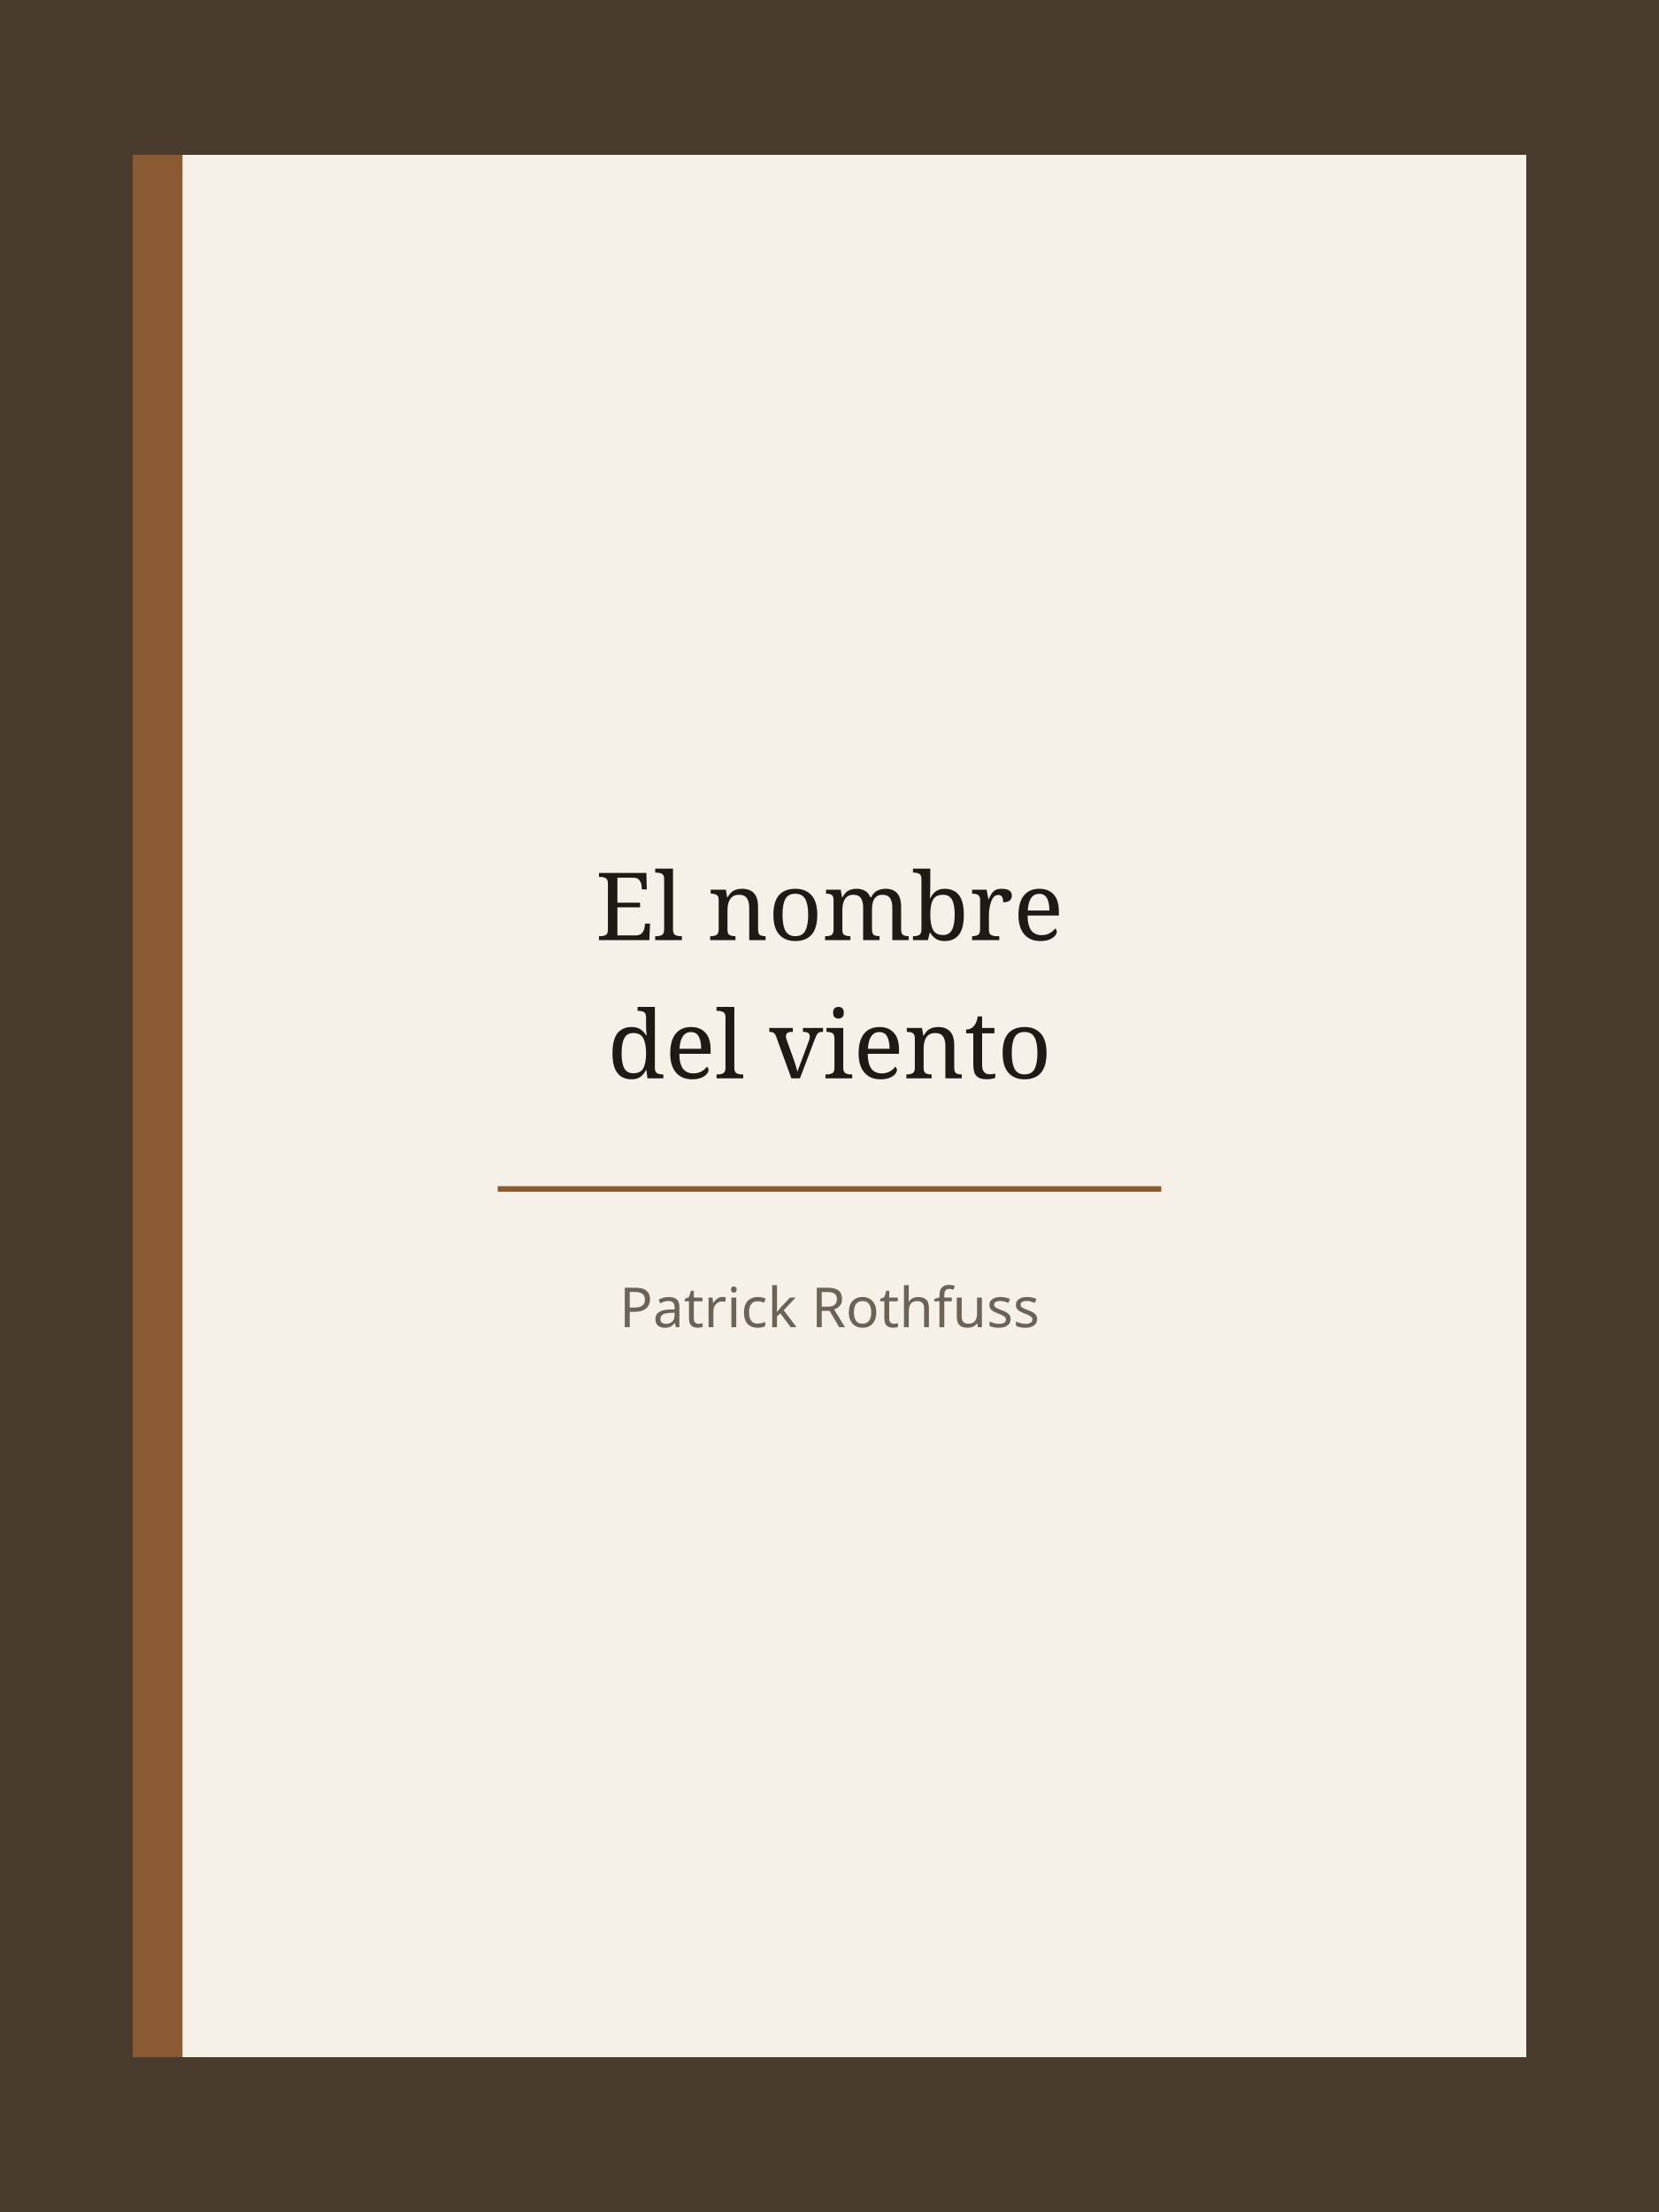
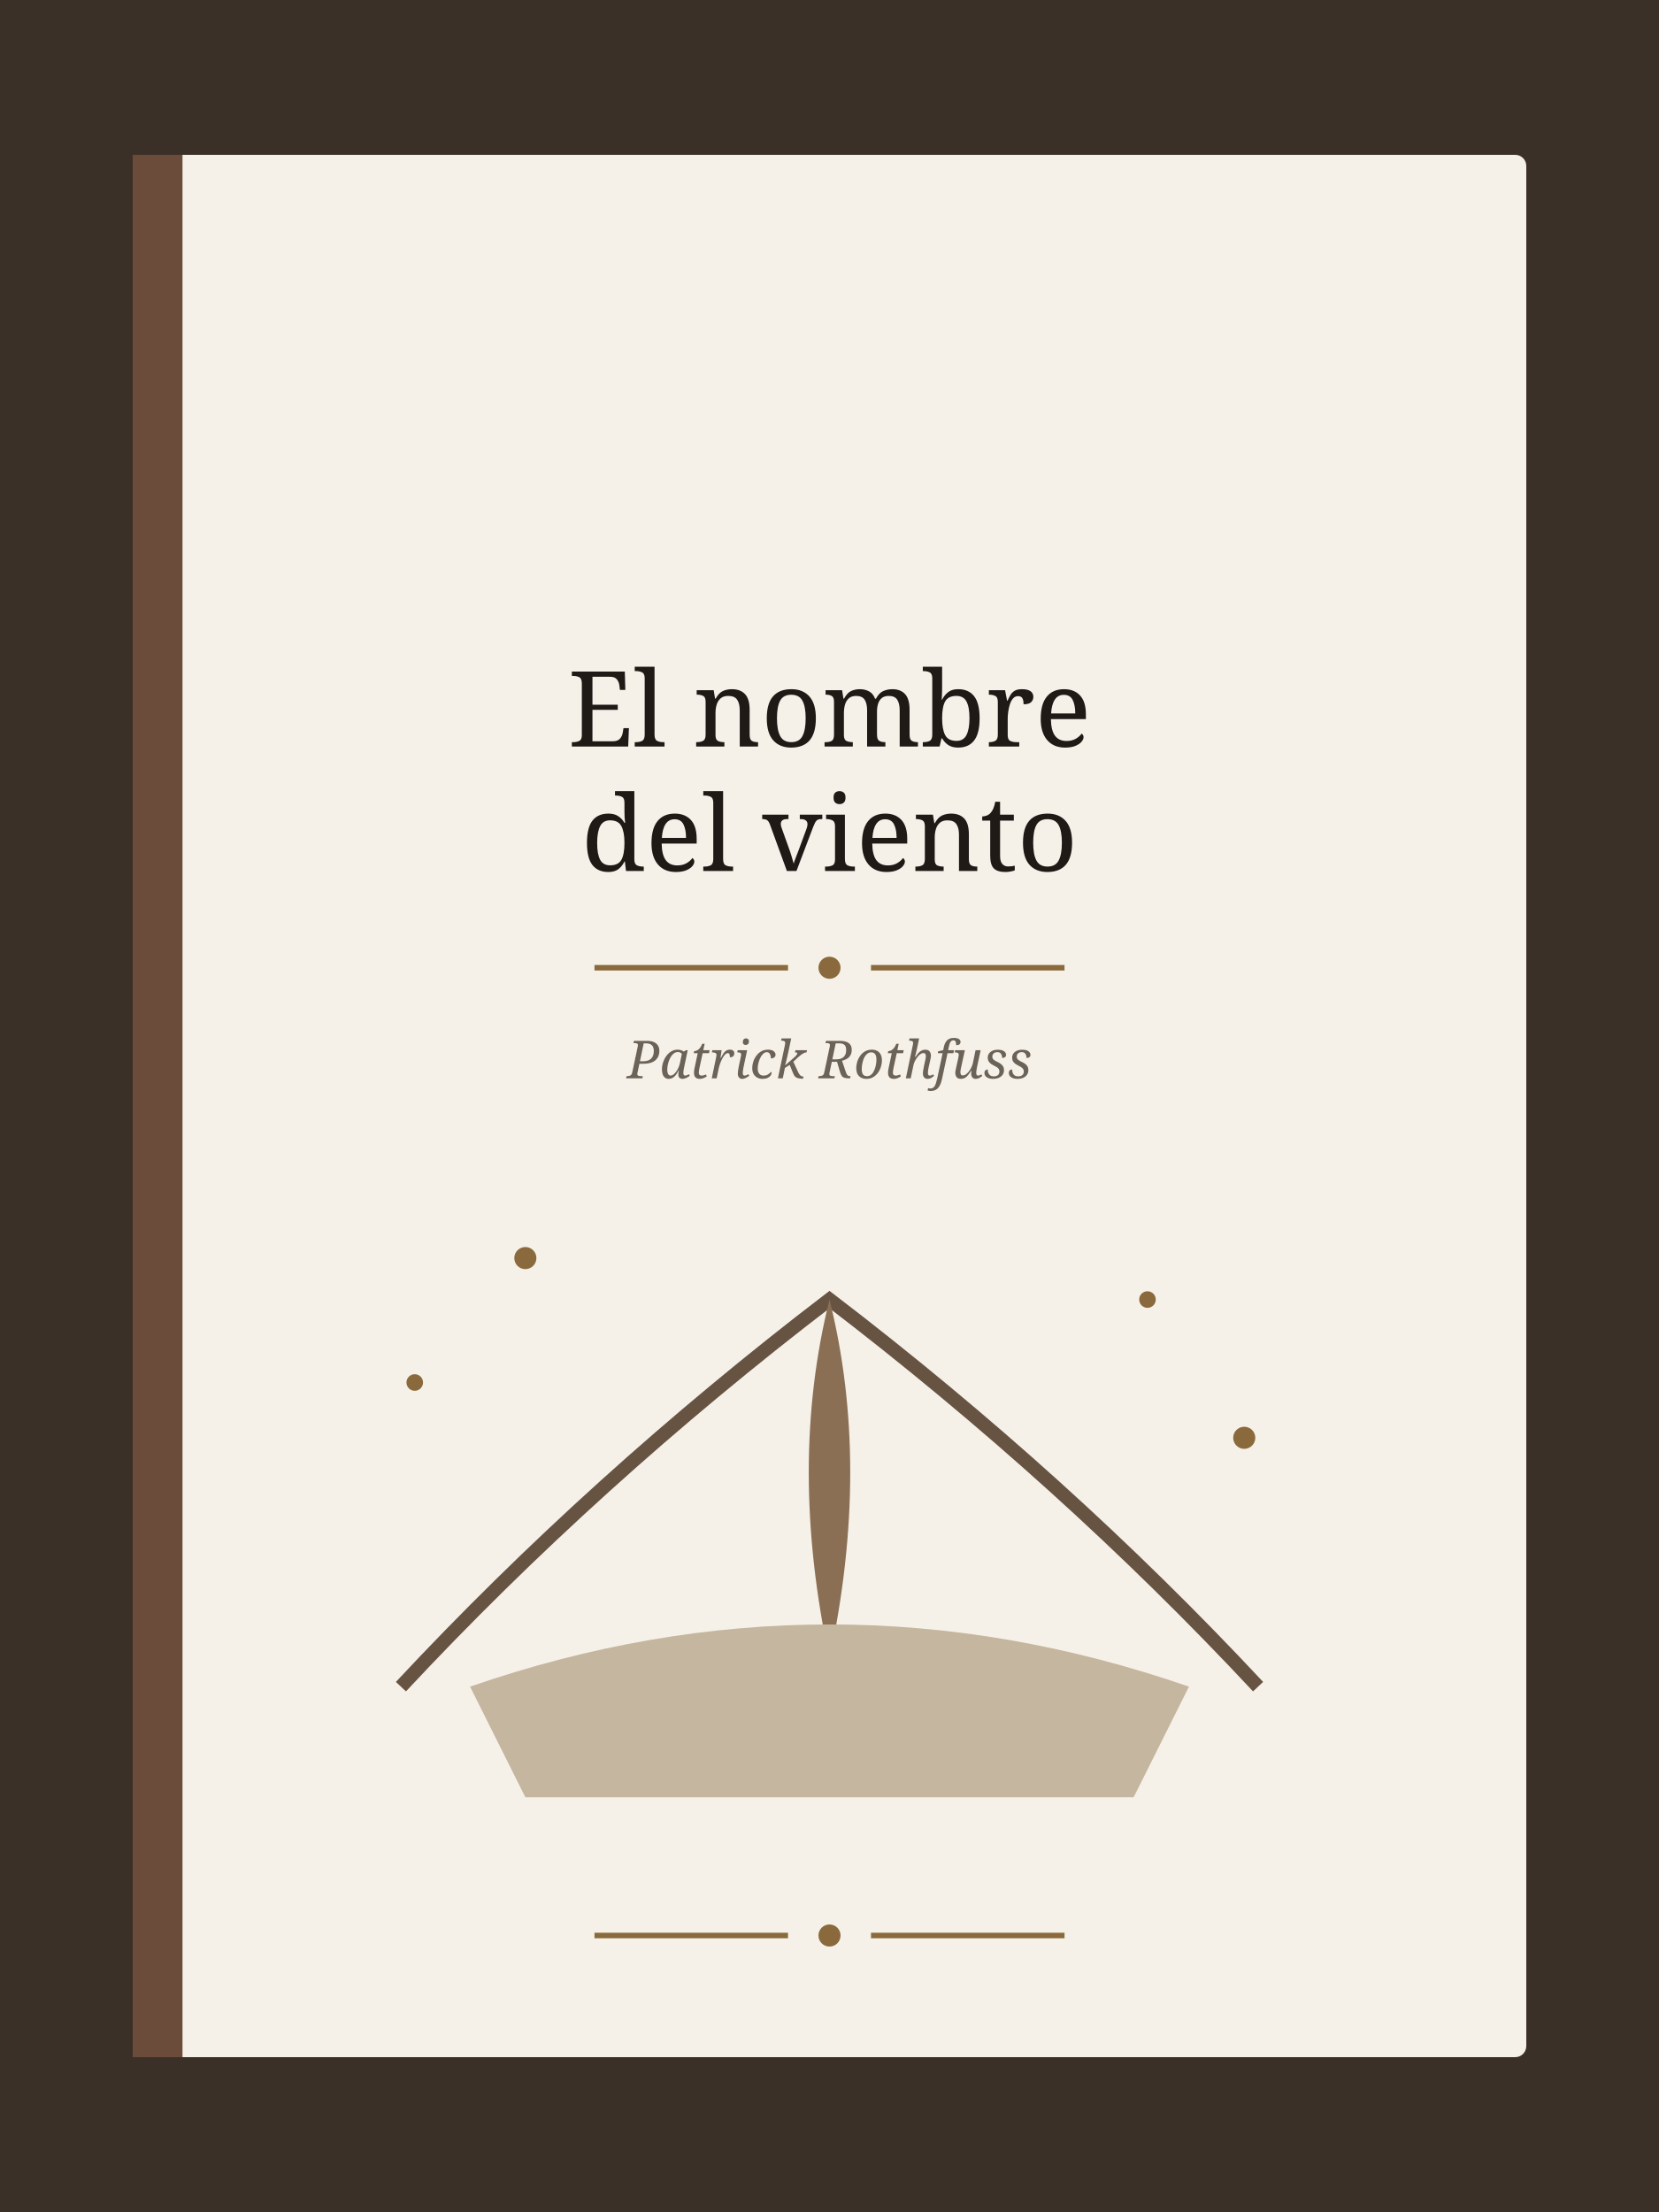
- <svg xmlns="http://www.w3.org/2000/svg" viewBox="0 0 600 800" role="img" aria-labelledby="t">
-   <rect width="600" height="800" fill="#4a3b2f" />
-   <rect x="48" y="56" width="504" height="688" fill="#f6f1e8" />
-   <rect x="48" y="56" width="18" height="688" fill="#8a5a32" />
-   <text x="300" y="340" text-anchor="middle" font-family="Georgia, serif" font-size="34" fill="#1f1a16">El nombre</text>
-   <text x="300" y="390" text-anchor="middle" font-family="Georgia, serif" font-size="34" fill="#1f1a16">del viento</text>
-   <line x1="180" y1="430" x2="420" y2="430" stroke="#8a5a32" stroke-width="2" />
-   <text x="300" y="480" text-anchor="middle" font-family="Segoe UI, sans-serif" font-size="20" fill="#6b6258">Patrick Rothfuss</text>
+ <svg xmlns="http://www.w3.org/2000/svg" viewBox="0 0 600 800">
+   <rect width="600" height="800" fill="#3b3028" />
+   <rect x="48" y="56" width="504" height="688" rx="4" fill="#f6f1e8" />
+   <rect x="48" y="56" width="18" height="688" fill="#6b4b3a" />
+   <text x="300" y="270" text-anchor="middle" font-family="Georgia,serif" font-size="38" fill="#1f1a16">El nombre</text>
+   <text x="300" y="315" text-anchor="middle" font-family="Georgia,serif" font-size="38" fill="#1f1a16">del viento</text>
+   <line x1="215" y1="350" x2="285" y2="350" stroke="#8a6a3d" stroke-width="2" />
+   <circle cx="300" cy="350" r="4" fill="#8a6a3d" />
+   <line x1="315" y1="350" x2="385" y2="350" stroke="#8a6a3d" stroke-width="2" />
+   <text x="300" y="390" text-anchor="middle" font-family="Georgia,serif" font-style="italic" font-size="19" fill="#6b6258">Patrick Rothfuss</text>
+   <path d="M145 610 Q215 535 300 470 Q385 535 455 610" fill="none" stroke="#665342" stroke-width="5" />
+   <path d="M300 470 Q285 530 300 600 Q315 530 300 470Z" fill="#8b6f55" />
+   <path d="M170 610 Q300 565 430 610 L410 650 L190 650Z" fill="#c5b69f" />
+   <g fill="#8a6a3d">
+     <circle cx="150" cy="500" r="3" />
+     <circle cx="190" cy="455" r="4" />
+     <circle cx="415" cy="470" r="3" />
+     <circle cx="450" cy="520" r="4" />
+   </g>
+   <line x1="215" y1="700" x2="285" y2="700" stroke="#8a6a3d" stroke-width="2" />
+   <circle cx="300" cy="700" r="4" fill="#8a6a3d" />
+   <line x1="315" y1="700" x2="385" y2="700" stroke="#8a6a3d" stroke-width="2" />
</svg>
